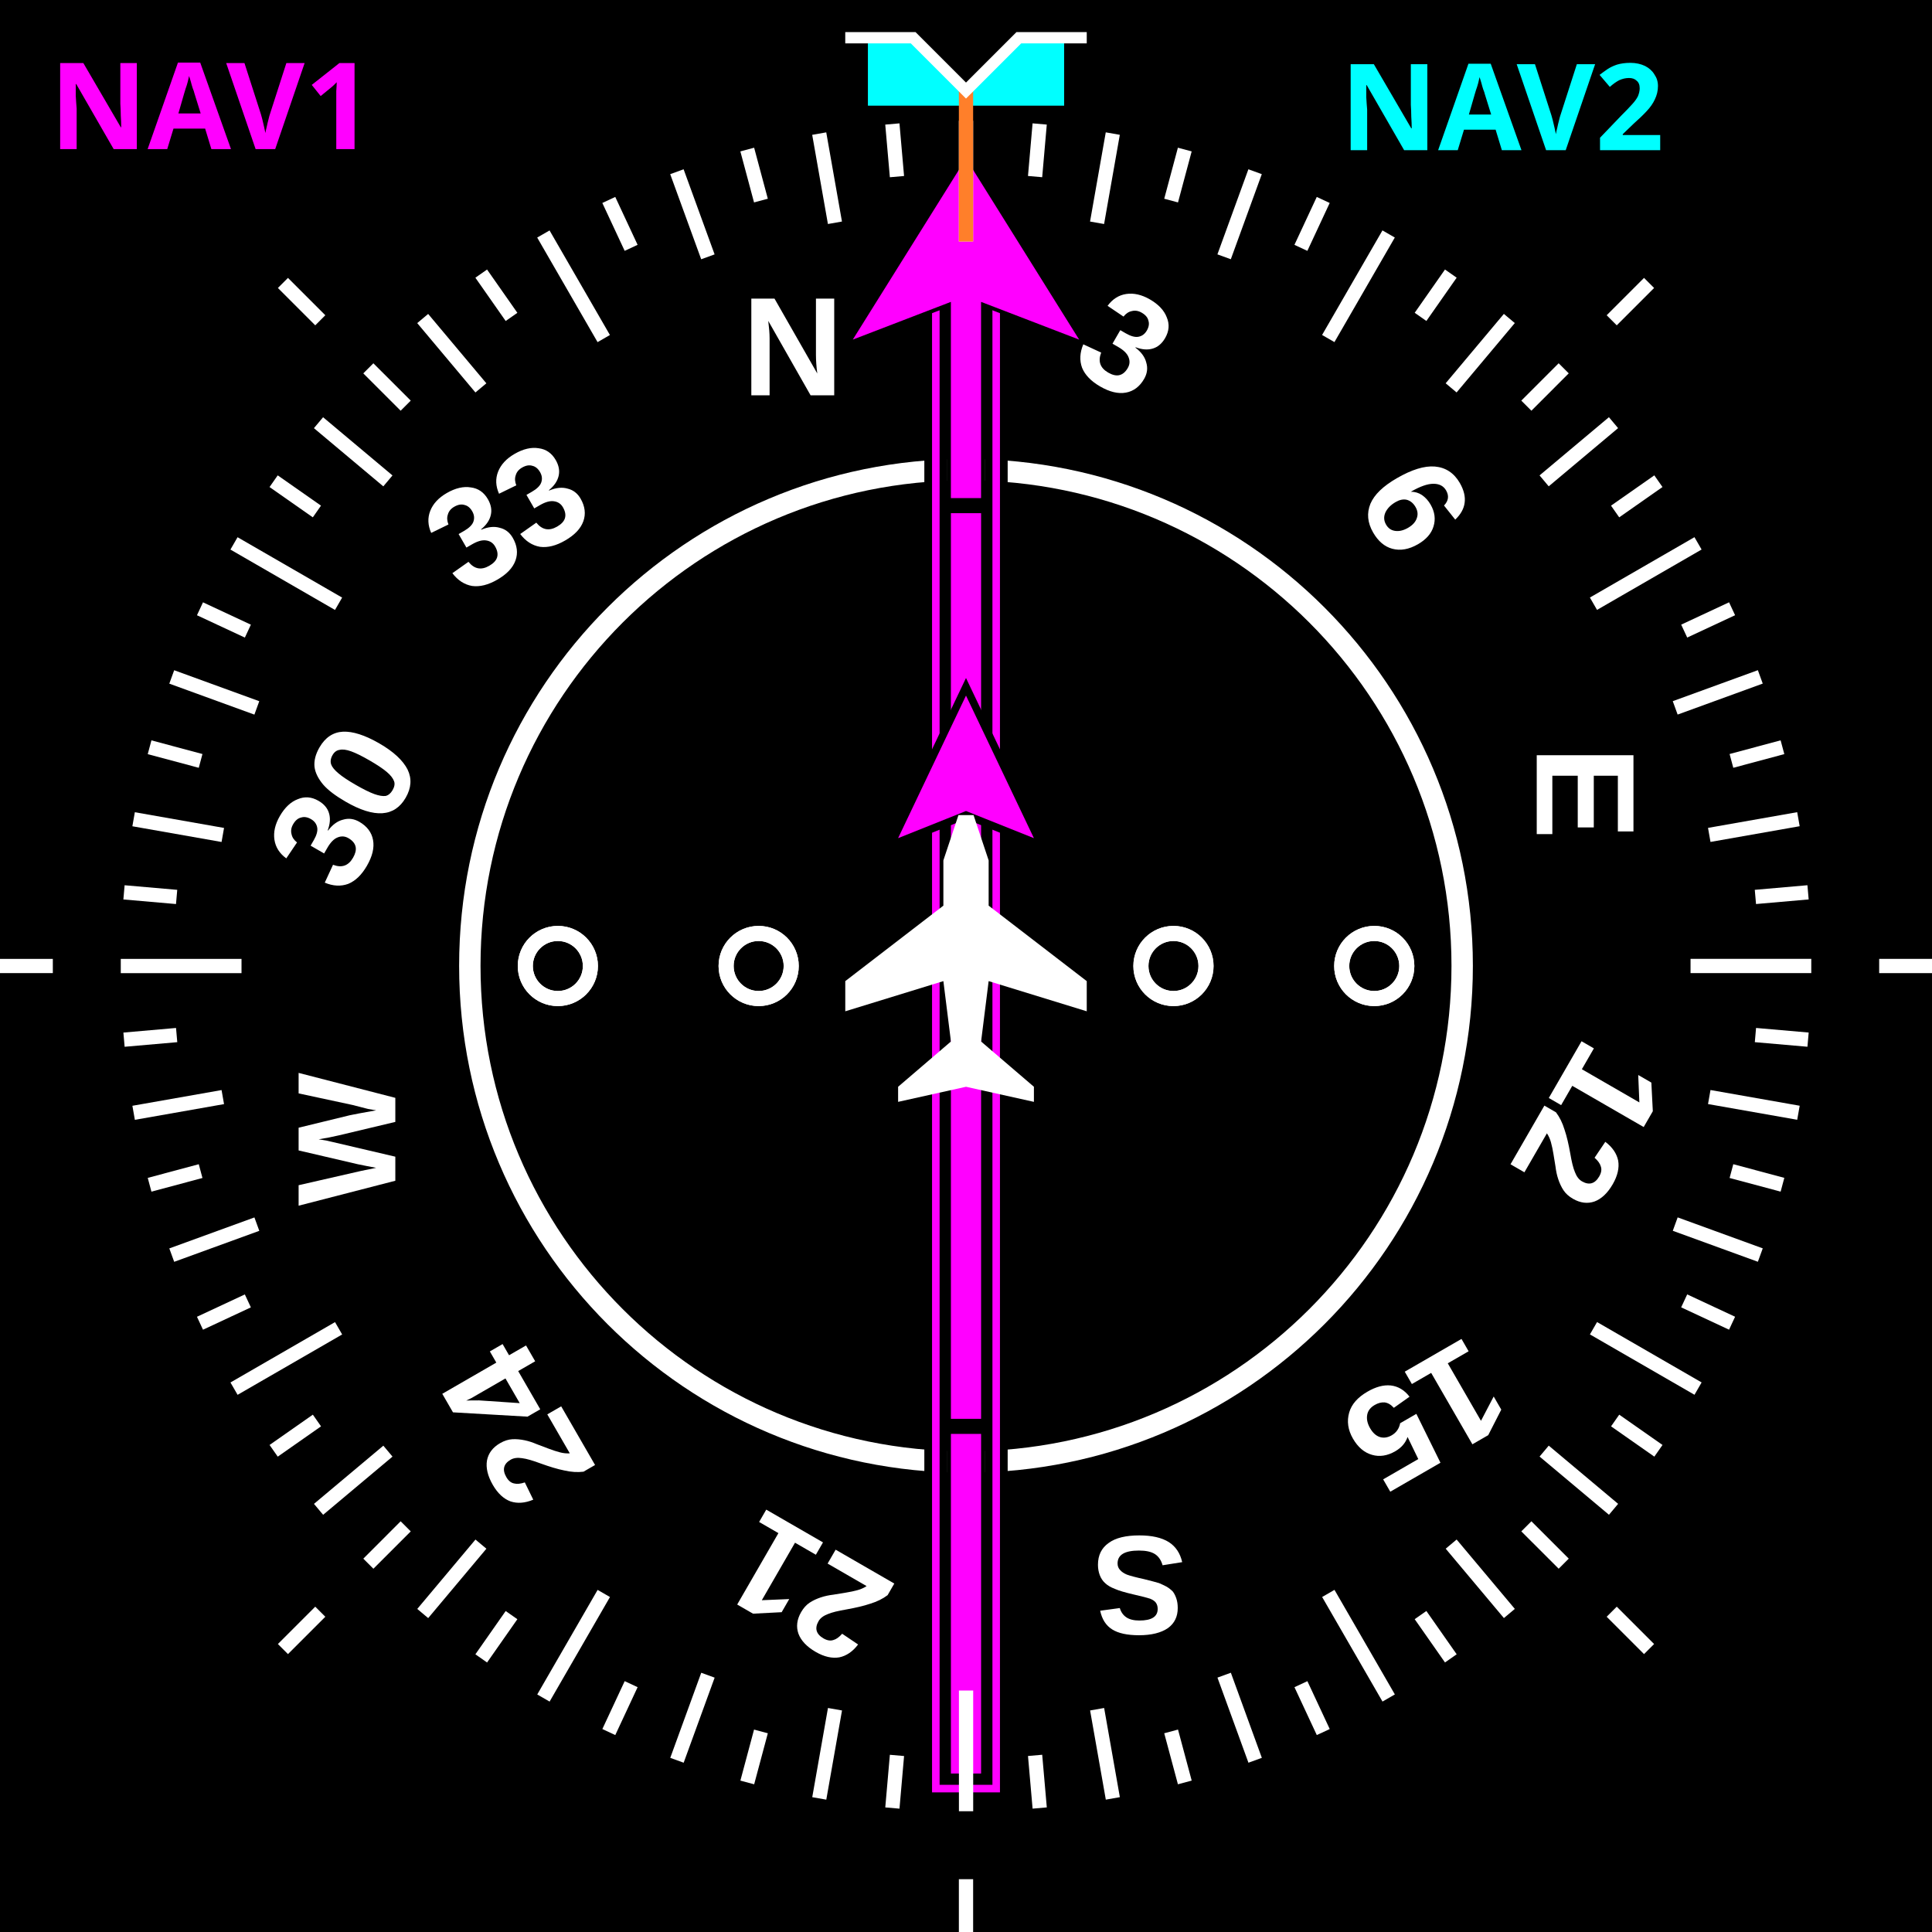
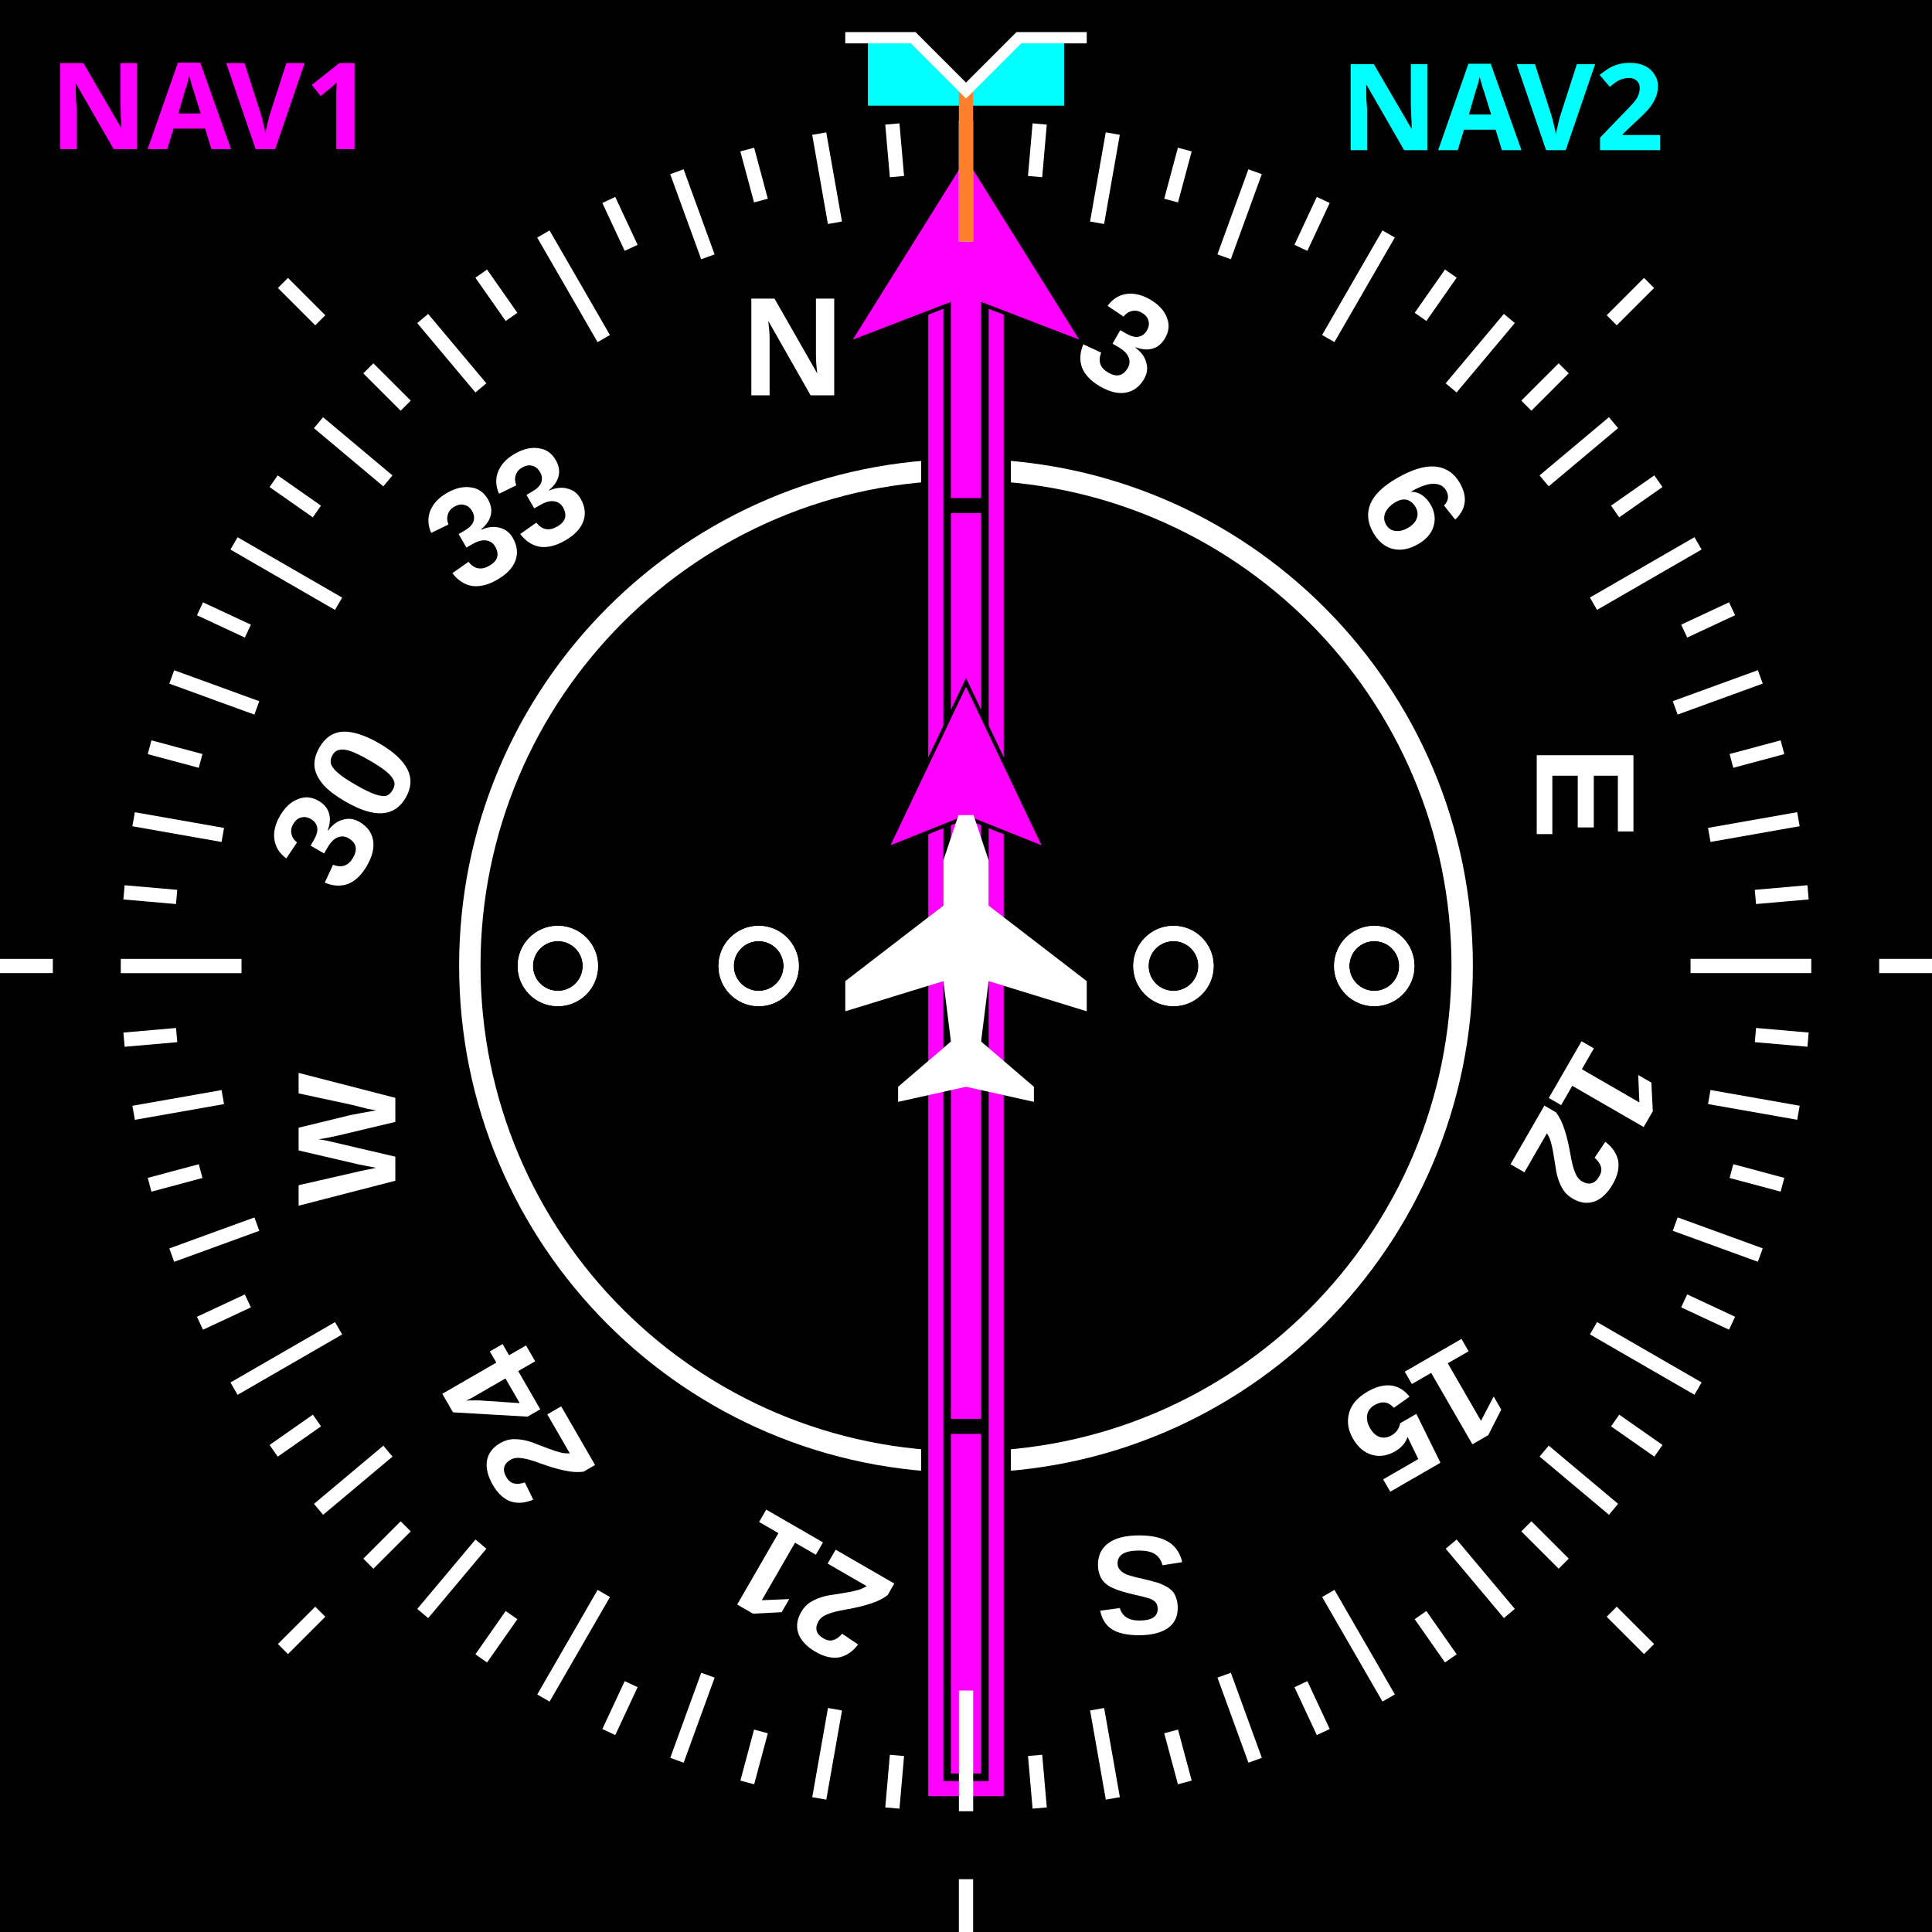
<svg xmlns="http://www.w3.org/2000/svg" xmlns:xlink="http://www.w3.org/1999/xlink" width="256" height="256" version="1.1" viewBox="0 0 67.732 67.732">
  <g transform="translate(0 -229.27)">
    <g id="baseplate">
      <rect id="background" y="229.27" width="67.733" height="67.733" style="paint-order:stroke fill markers" />
      <circle cx="33.866" cy="263.13" r="17.395" fill="none" stroke="#fff" stroke-width=".75" style="paint-order:stroke fill markers" />
    </g>
  </g>
  <g>
    <g id="heading">
      <g stroke="#000">
-         <path id="nav2-bearing" d="m33.866 5.556-3.969 6.35 2.646-1.058v52.122h2.646v-52.122l2.646 1.058zm0 4.762 0.794 0.317v51.805h-1.587v-51.805z" fill="#0ff" stroke-width=".265px" />
-         <g id="nav2-course">
-           <g id="nav2-deviation" fill="#0ff" stroke="#000" stroke-width=".265">
+         <path id="nav2-bearing" d="m33.866 5.556-3.969 6.35 2.646-1.058v52.122h2.646v-52.122l2.646 1.058zm0 4.762 0.794 0.317v51.805h-1.587v-51.805z" fill="#0ff" stroke-width=".265px" style="paint-order:stroke fill markers" />
+         <g id="nav2-course" style="paint-order:stroke fill markers">
+           <g id="nav2-deviation" fill="#0ff" stroke="#000" stroke-width=".265" style="paint-order:stroke fill markers">
            <rect x="33.337" y="17.991" width="1.058" height="31.75" style="paint-order:stroke fill markers" />
-             <path id="nav2-to" d="m31.22 29.633 2.646-1.058 2.646 1.058-2.646-5.556z" style="paint-order:normal" />
+             <path id="nav2-to" d="m31.22 29.633 2.646-1.058 2.646 1.058-2.646-5.556z" style="paint-order:stroke fill markers" />
          </g>
          <g fill="none" stroke="#fff" stroke-width=".529">
            <circle cx="48.179" cy="33.866" r="1.141" style="paint-order:stroke fill markers" />
            <circle cx="41.139" cy="33.866" r="1.141" style="paint-order:stroke fill markers" />
            <circle cx="26.597" cy="33.866" r="1.141" style="paint-order:stroke fill markers" />
            <circle cx="19.557" cy="33.866" r="1.141" style="paint-order:stroke fill markers" />
          </g>
          <path id="nav2-course-pointer" d="m33.866 5.556-3.969 6.35 3.439-1.323v6.879h1.058v-6.879l3.439 1.323zm-0.529 44.714v11.906h1.058v-11.906z" fill="#0ff" stroke="#000" stroke-width=".265" style="paint-order:stroke fill markers" />
        </g>
-         <path id="nav1-bearing" d="m33.866 5.556-3.969 6.35 2.646-1.058v52.122h2.646v-52.122l2.646 1.058zm0 4.762 0.794 0.317v51.805h-1.587v-51.805z" fill="#f0f" stroke-width=".265px" />
-         <g id="nav1-course">
-           <g id="nav1-deviation" fill="#f0f" stroke="#000" stroke-width=".265">
+         <path id="nav1-bearing" d="m33.866 5.556-3.969 6.35 2.646-1.058v52.122h2.646v-52.122l2.646 1.058zm0 4.762 0.794 0.317v51.805h-1.587v-51.805z" fill="#f0f" stroke-width=".5" style="paint-order:stroke fill markers" />
+         <g id="nav1-course" style="paint-order:stroke fill markers">
+           <g id="nav1-deviation" fill="#f0f" stroke="#000" stroke-width=".265" style="paint-order:stroke fill markers">
            <rect x="33.337" y="17.991" width="1.058" height="31.75" style="paint-order:stroke fill markers" />
-             <path id="nav1-to" d="m31.22 29.633 2.646-1.058 2.646 1.058-2.646-5.556z" style="paint-order:normal" />
+             <path id="nav1-to" d="m31.22 29.633 2.646-1.058 2.646 1.058-2.646-5.556z" style="paint-order:stroke fill markers" />
          </g>
          <g fill="none" stroke="#fff" stroke-width=".529">
            <circle cx="48.179" cy="33.866" r="1.141" style="paint-order:stroke fill markers" />
            <circle cx="41.139" cy="33.866" r="1.141" style="paint-order:stroke fill markers" />
            <circle cx="26.597" cy="33.866" r="1.141" style="paint-order:stroke fill markers" />
            <circle cx="19.557" cy="33.866" r="1.141" style="paint-order:stroke fill markers" />
          </g>
          <path id="nav1-course-pointer" d="m33.866 5.556-3.969 6.35 3.439-1.323v6.879h1.058v-6.879l3.439 1.323zm-0.529 44.714v11.906h1.058v-11.906z" fill="#f0f" stroke="#000" stroke-width=".265" style="paint-order:stroke fill markers" />
        </g>
      </g>
      <path id="heading-select" d="m32.014 1.323h-1.587v2.381h6.88l-4.26e-4 -2.381h-1.587l-1.852 1.852z" fill="#0ff" />
      <g id="compass-rose">
        <use transform="rotate(-30 33.867 33.866)" width="100%" height="100%" xlink:href="#g1294" />
        <g fill="#000000" font-family="sans-serif" font-size="4.233px" letter-spacing="0px" stroke-width=".265" word-spacing="0px">
          <text transform="rotate(-90)" x="-33.884" y="13.858" style="line-height:1.25" xml:space="preserve">
            <tspan x="-33.884" y="13.858" fill="#ffffff" font-family="Arial" font-size="4.939px" font-weight="bold" stroke-width=".265" text-align="center" text-anchor="middle">W</tspan>
          </text>
          <text transform="rotate(90)" x="33.849" y="-53.875" style="line-height:1.25" xml:space="preserve">
            <tspan x="33.849" y="-53.875" fill="#ffffff" font-family="Arial" font-size="4.939px" font-weight="bold" stroke-width=".265" text-align="center" text-anchor="middle">E</tspan>
          </text>
          <text transform="rotate(-60)" x="-12.414" y="26.254" style="line-height:1.25" xml:space="preserve">
            <tspan x="-12.414" y="26.254" fill="#ffffff" font-family="Arial" font-size="4.939px" font-weight="bold" stroke-width=".265" text-align="center" text-anchor="middle">30</tspan>
          </text>
          <text transform="rotate(120)" x="12.378" y="-66.271" style="line-height:1.25" xml:space="preserve">
            <tspan x="12.378" y="-66.271" fill="#ffffff" font-family="Arial" font-size="4.939px" font-weight="bold" stroke-width=".265" text-align="center" text-anchor="middle">12</tspan>
          </text>
          <text transform="rotate(-30)" x="12.378" y="26.254" style="line-height:1.25" xml:space="preserve">
            <tspan x="12.378" y="26.254" fill="#ffffff" font-family="Arial" font-size="4.939px" font-weight="bold" stroke-width=".265" text-align="center" text-anchor="middle">33</tspan>
          </text>
          <text transform="rotate(150)" x="-12.414" y="-66.271" style="line-height:1.25" xml:space="preserve">
            <tspan x="-12.414" y="-66.271" fill="#ffffff" font-family="Arial" font-size="4.939px" font-weight="bold" stroke-width=".265" text-align="center" text-anchor="middle">15</tspan>
          </text>
          <text x="33.849" y="13.858" style="line-height:1.25" xml:space="preserve">
            <tspan x="33.849" y="13.858" fill="#ffffff" font-family="Arial" font-size="4.939px" font-weight="bold" stroke-width=".265" text-align="center" text-anchor="middle">N</tspan>
          </text>
          <text transform="scale(-1)" x="-33.884" y="-53.875" style="line-height:1.25" xml:space="preserve">
            <tspan x="-33.884" y="-53.875" fill="#ffffff" font-family="Arial" font-size="4.939px" font-weight="bold" stroke-width=".265" text-align="center" text-anchor="middle">S</tspan>
          </text>
          <text transform="rotate(30)" x="46.245" y="-7.613" style="line-height:1.25" xml:space="preserve">
            <tspan x="46.245" y="-7.613" fill="#ffffff" font-family="Arial" font-size="4.939px" font-weight="bold" stroke-width=".265" text-align="center" text-anchor="middle">3</tspan>
          </text>
          <text transform="rotate(210)" x="-46.28" y="-32.405" style="line-height:1.25" xml:space="preserve">
            <tspan x="-46.28" y="-32.405" fill="#ffffff" font-family="Arial" font-size="4.939px" font-weight="bold" stroke-width=".265" text-align="center" text-anchor="middle">21</tspan>
          </text>
          <text transform="rotate(60)" x="46.245" y="-32.405" style="line-height:1.25" xml:space="preserve">
            <tspan x="46.245" y="-32.405" fill="#ffffff" font-family="Arial" font-size="4.939px" font-weight="bold" stroke-width=".265" text-align="center" text-anchor="middle">6</tspan>
          </text>
          <text transform="rotate(240)" x="-46.28" y="-7.613" style="line-height:1.25" xml:space="preserve">
            <tspan x="-46.28" y="-7.613" fill="#ffffff" font-family="Arial" font-size="4.939px" font-weight="bold" stroke-width=".265" text-align="center" text-anchor="middle">24</tspan>
          </text>
        </g>
        <g id="g1294">
          <path d="m33.866 4.233v4.233" fill="none" stroke="#fff" stroke-width=".5" />
          <path d="m36.449 4.346-0.161 1.845" fill="none" stroke="#fff" stroke-width=".5" />
          <path d="m39.012 4.683-0.551 3.127" fill="none" stroke="#fff" stroke-width=".5" />
          <path d="m44.001 6.02-1.086 2.983" fill="none" stroke="#fff" stroke-width=".5" />
          <path d="m41.536 5.243-0.479 1.789" fill="none" stroke="#fff" stroke-width=".5" />
          <path d="m46.39 7.01-0.783 1.679" fill="none" stroke="#fff" stroke-width=".5" />
        </g>
        <use transform="rotate(30 33.867 33.866)" width="100%" height="100%" xlink:href="#g1294" />
        <use transform="rotate(60 33.867 33.866)" width="100%" height="100%" xlink:href="#g1294" />
        <use transform="rotate(90 33.867 33.866)" width="100%" height="100%" xlink:href="#g1294" />
        <use transform="rotate(120 33.867 33.866)" width="100%" height="100%" xlink:href="#g1294" />
        <use transform="rotate(150 33.867 33.866)" width="100%" height="100%" xlink:href="#g1294" />
        <use transform="rotate(180 33.867 33.866)" width="100%" height="100%" xlink:href="#g1294" />
        <use transform="rotate(210 33.867 33.866)" width="100%" height="100%" xlink:href="#g1294" />
        <use transform="rotate(240 33.867 33.866)" width="100%" height="100%" xlink:href="#g1294" />
        <use transform="rotate(-90 33.867 33.866)" width="100%" height="100%" xlink:href="#g1294" />
        <use transform="rotate(-60 33.867 33.866)" width="100%" height="100%" xlink:href="#g1294" />
      </g>
    </g>
  </g>
  <g>
    <g id="top">
      <path id="plane" d="m36.247 38.629v-0.529l-1.852-1.587 0.265-2.117 3.439 1.058v-1.058l-3.439-2.646v-1.587l-0.529-1.587h-0.265 8.52e-4 -0.265l-0.529 1.587v1.587l-3.439 2.646v1.058l3.439-1.058 0.265 2.117-1.852 1.587v0.529l2.381-0.529z" fill="#fff" />
      <path id="path968" d="m65.88 33.866h1.852" fill="none" stroke="#fff" stroke-width=".5" />
      <path id="chevron" d="m29.633 0v1.323h2.381l1.852 1.852 1.852-1.852h2.381v-1.323z" />
      <path id="lubber" d="m33.866 3.175v5.292" fill="#f60" stroke="#ff7f2a" stroke-width=".5" />
      <path id="chevron-line" d="m29.633 1.323h2.381l1.852 1.852 1.852-1.852h2.381" fill="none" stroke="#fff" stroke-width=".397" />
      <use id="use970" transform="rotate(-45 33.866 33.866)" width="100%" height="100%" xlink:href="#path968" />
      <use id="use972" transform="rotate(-90 33.866 33.866)" width="100%" height="100%" xlink:href="#use970" />
      <use id="use974" transform="rotate(-45 33.866 33.866)" width="100%" height="100%" xlink:href="#use972" />
      <use id="use976" transform="rotate(-45 33.866 33.866)" width="100%" height="100%" xlink:href="#use974" />
      <use id="use978" transform="rotate(-90 33.866 33.866)" width="100%" height="100%" xlink:href="#use976" />
      <use transform="rotate(45 33.866 33.866)" width="100%" height="100%" xlink:href="#use978" />
      <text id="nav1-label" x="1.736" y="5.225" fill="#000000" font-family="sans-serif" font-size="4.233px" letter-spacing="0px" stroke-width=".265" word-spacing="0px" style="line-height:1.25" xml:space="preserve">
        <tspan x="1.736" y="5.225" fill="#ff00ff" font-family="sans-serif" font-weight="bold" stroke-width=".265">NAV1</tspan>
      </text>
      <text id="nav2-label" x="66.048" y="5.268" fill="#00ffff" font-family="sans-serif" font-size="4.233px" letter-spacing="0px" stroke-width=".265" word-spacing="0px" style="line-height:1.25" xml:space="preserve">
        <tspan x="66.048" y="5.268" fill="#00ffff" font-family="sans-serif" font-weight="bold" stroke-width=".265" text-align="end" text-anchor="end">NAV2</tspan>
      </text>
    </g>
  </g>
</svg>
